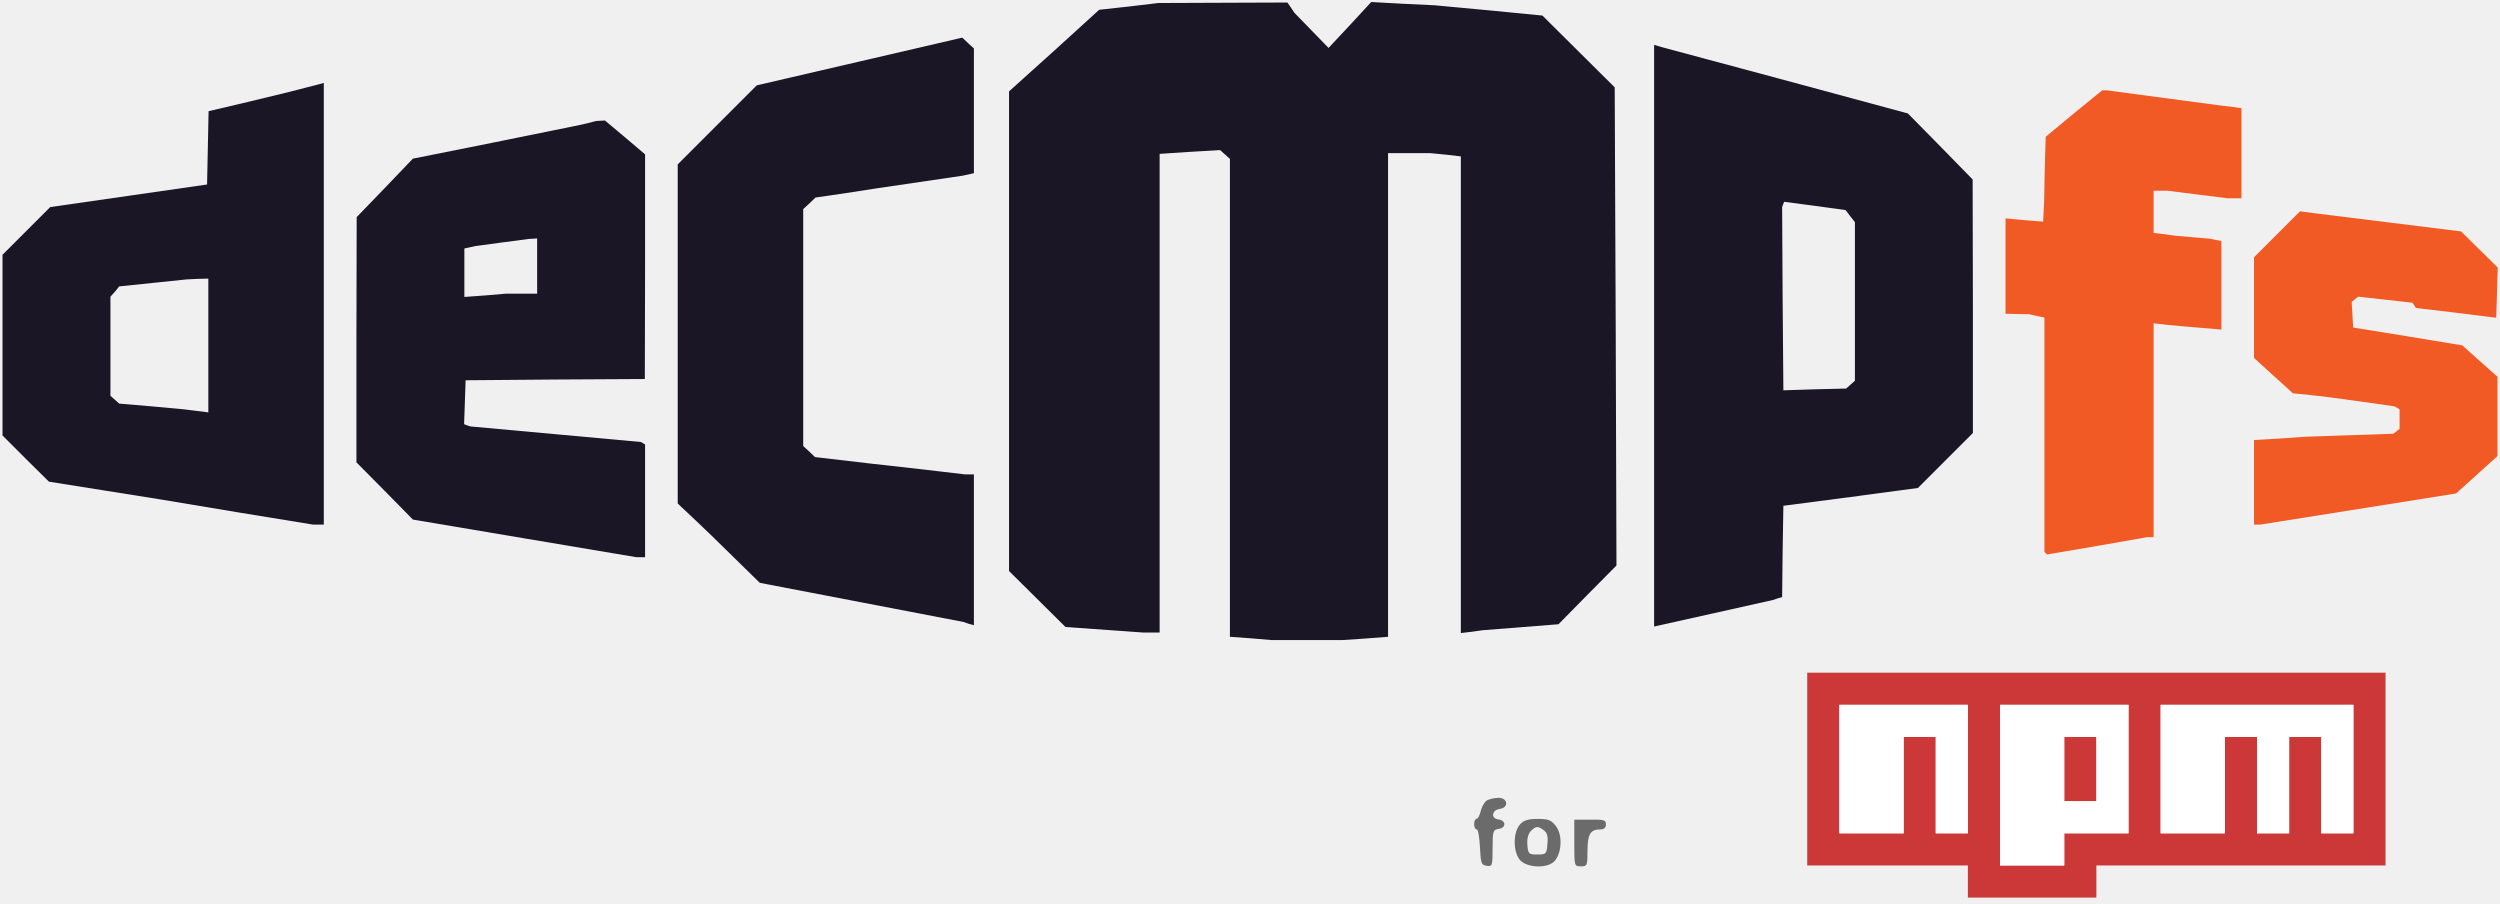
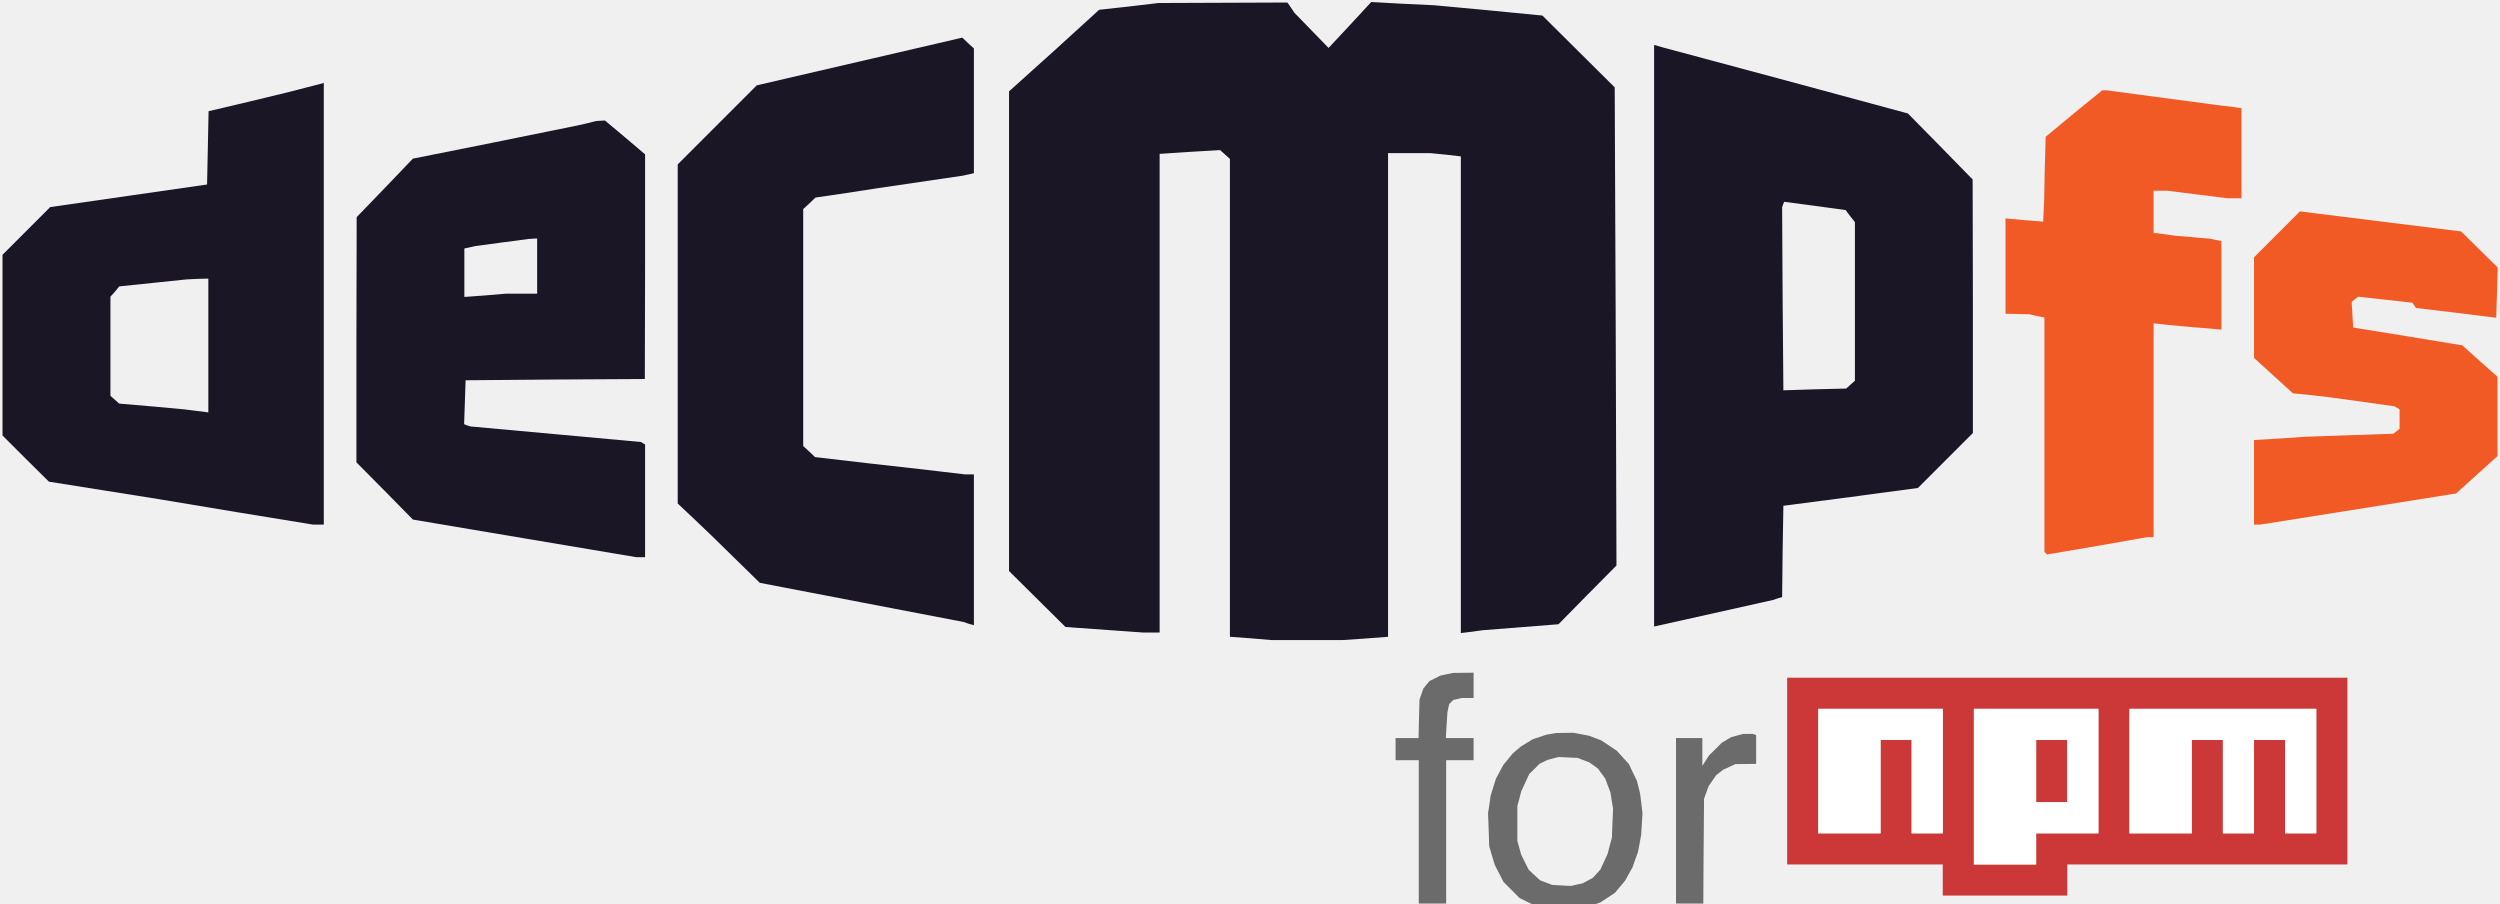
<svg xmlns="http://www.w3.org/2000/svg" viewBox="0 0 996 360" role="img" aria-label="deCMPfs for npm">
  <g transform="translate(0,256) scale(0.1,-0.1)" fill="#1a1626" stroke="none">
    <path d="M4497 2534 l-118 -13 -179 -163 -180 -162 0 -956 0 -955 113 -112 112 -111 155 -11 155 -11 33 0 32 0 0 954 0 953 121 8 120 7 20 -18 19 -17 0 -952 0 -952 83 -6 82 -7 141 0 141 0 91 6 92 7 0 963 0 964 84 0 83 0 62 -6 61 -7 0 -950 0 -949 43 5 42 6 152 12 152 12 115 117 116 117 -3 952 -4 953 -144 143 -144 143 -215 21 -215 20 -126 6 -126 7 -85 -92 -85 -91 -68 70 -68 70 -14 21 -14 20 -257 -1 -257 -1 -118 -14z" />
    <path d="M3420 2314 l-405 -94 -157 -157 -158 -158 0 -676 0 -675 68 -64 67 -64 96 -94 96 -94 406 -78 406 -78 20 -7 21 -6 0 300 0 301 -17 0 -18 0 -85 10 -85 10 -214 24 -214 25 -23 22 -24 22 0 472 0 472 25 23 24 23 123 18 123 19 170 25 170 25 23 5 22 5 0 248 0 249 -23 21 -23 22 -5 -1 -4 -1 -405 -94z" />
    <path d="M6590 1223 l0 -1159 238 53 237 53 17 6 18 5 2 182 3 182 268 35 268 36 109 109 110 110 0 505 -1 505 -129 132 -129 131 -488 132 -488 131 -17 5 -18 5 0 -1158z m781 476 l19 -24 0 -316 0 -316 -17 -15 -18 -16 -125 -3 -125 -4 -3 365 -2 365 4 11 4 10 122 -16 123 -17 18 -24z" />
    <path d="M1215 2210 l-70 -18 -157 -38 -157 -37 -3 -146 -3 -146 -312 -45 -313 -45 -95 -95 -95 -95 0 -360 0 -360 92 -92 93 -92 220 -35 220 -35 306 -51 306 -50 22 0 21 0 0 880 0 880 -2 -1 -3 -1 -70 -18z m-385 -1026 l0 -267 -47 6 -48 6 -130 12 -130 11 -18 16 -17 15 0 197 0 198 18 20 17 21 135 14 135 14 43 2 42 1 0 -266z" />
    <path d="M2340 2069 l-35 -8 -330 -67 -330 -66 -112 -117 -112 -116 -1 -488 0 -489 113 -114 112 -114 445 -75 446 -75 17 0 17 0 0 224 0 225 -8 5 -8 5 -339 31 -340 31 -13 4 -13 5 3 87 3 88 357 3 357 2 1 448 0 447 -80 68 -80 67 -17 -1 -18 -1 -35 -9z m-200 -569 l0 -110 -62 0 -63 0 -82 -7 -83 -6 0 96 0 97 23 5 22 5 105 14 105 14 18 1 17 1 0 -110z" />
  </g>
  <g transform="translate(0,256) scale(0.1,-0.1)" fill="#f15a24" stroke="none">
    <path d="M8262 2108 l-112 -93 -2 -70 -2 -70 -1 -55 -1 -55 -2 -44 -2 -44 -75 6 -75 7 0 -190 0 -190 48 -1 47 -1 30 -7 30 -6 0 -467 0 -466 5 -6 6 -5 199 34 200 35 13 0 12 0 0 426 0 426 53 -6 52 -5 83 -7 82 -7 0 177 0 176 -22 4 -23 5 -70 6 -70 6 -42 6 -43 5 0 84 0 84 28 0 28 0 119 -15 120 -15 28 0 27 0 0 179 0 180 -42 6 -43 5 -225 30 -225 30 -10 0 -10 0 -113 -92z" />
    <path d="M9071 1626 l-91 -91 0 -201 0 -200 78 -71 77 -70 70 -7 70 -8 132 -18 133 -19 10 -6 10 -6 0 -38 0 -39 -12 -10 -13 -10 -175 -6 -175 -6 -102 -7 -103 -6 0 -168 0 -169 13 0 12 0 390 62 390 62 83 75 82 74 0 158 0 158 -70 62 -70 63 -218 36 -217 35 -3 51 -3 51 13 11 13 10 108 -12 108 -12 7 -10 7 -11 160 -19 160 -20 3 100 3 100 -73 72 -73 72 -290 36 -290 36 -31 4 -31 4 -92 -92z" />
  </g>
-   <g transform="translate(560 300) scale(1.05)">
-     <g transform="translate(0,54) scale(0.1,-0.1)" fill="#6b6b6b" stroke="none">
-       <path d="M308 360 c-9 -6 -19 -24 -23 -40 -4 -17 -11 -30 -16 -30 -5 0 -9 -9 -9 -20 0 -11 4 -20 10 -20 5 0 10 -30 12 -67 3 -62 5 -68 26 -71 21 -3 22 0 22 67 0 65 2 70 23 73 29 4 29 32 -1 36 -30 4 -25 36 6 40 34 5 30 42 -5 42 -16 0 -36 -5 -45 -10z" />
-       <path d="M434 269 c-29 -32 -26 -115 5 -140 32 -26 102 -26 126 1 28 31 31 100 5 133 -18 23 -29 27 -69 27 -36 0 -53 -5 -67 -21z m90 -22 c13 -9 17 -23 14 -52 -3 -38 -4 -40 -38 -40 -33 0 -35 2 -38 36 -2 24 3 42 13 53 20 19 26 20 49 3z" />
-       <path d="M640 198 c0 -87 0 -88 25 -88 24 0 25 3 25 58 0 63 11 82 47 82 16 0 23 6 23 19 0 17 -8 19 -60 18 l-60 0 0 -89z" />
+   <g transform="translate(556 268) scale(0.42)">
+     <g transform="translate(0,225) scale(0.1,-0.1)" fill="#6b6b6b" stroke="none">
+       <path d="M484 2235 l-61 -13 -50 -26 -51 -25 -30 -36 -29 -36 -18 -52 -18 -52 -5 -182 -4 -183 -109 0 -109 0 0 -105 0 -105 110 0 110 0 0 -680 0 -680 130 0 130 0 0 680 0 680 130 0 130 0 0 105 0 105 -131 0 -132 0 7 123 8 122 8 39 9 39 19 19 19 19 39 9 39 10 58 0 57 0 0 120 0 120 -97 -1 -98 -1 -61 -13z" />
+       <path d="M1478 1670 l-48 -8 -64 -22 -64 -21 -56 -34 -56 -34 -39 -33 -39 -33 -45 -55 -45 -55 -35 -65 -35 -65 -25 -80 -25 -80 -12 -84 -13 -83 6 -156 5 -157 26 -90 27 -89 42 -81 41 -80 76 -76 75 -76 75 -37 75 -37 55 -15 55 -14 101 -7 100 -6 84 12 83 13 71 25 71 25 68 45 68 45 49 59 49 59 34 62 35 63 25 72 26 71 16 83 15 84 6 100 6 100 -11 95 -12 95 -15 60 -15 60 -39 80 -38 80 -57 62 -56 62 -74 50 -74 49 -58 22 -58 22 -73 14 -74 14 -81 -1 -82 -1 -47 -8z m303 -249 l57 -22 41 -29 41 -30 34 -47 35 -48 24 -65 25 -65 12 -78 13 -77 -6 -138 -5 -137 -21 -77 -20 -77 -34 -74 -34 -74 -36 -40 -36 -39 -48 -26 -48 -26 -56 -12 -56 -13 -89 5 -89 5 -57 22 -58 22 -54 50 -53 49 -36 72 -36 73 -18 65 -18 65 0 165 0 165 19 70 18 70 38 82 38 82 49 48 48 49 40 19 40 19 50 13 50 13 90 -4 90 -4 56 -21z" />
+       <path d="M3240 1654 l-55 -15 -45 -26 -45 -27 -61 -61 -62 -61 -31 -49 -31 -49 0 132 0 132 -125 0 -125 0 0 -785 0 -785 129 0 130 0 3 498 4 497 22 60 22 60 36 52 36 52 34 26 34 26 57 26 57 26 98 1 98 1 0 136 0 137 -16 6 -16 6 -46 -1 -47 0 -55 -15z" />
    </g>
  </g>
-   <g transform="translate(720 268) scale(12.8)">
+   <g transform="translate(712 270) scale(12.4)">
    <path fill="#CB3837" d="M0,0h18v6H9v1H5V6H0V0z M1,5h2V2h1v3h1V1H1V5z M6,1v5h2V5h2V1H6z M8,2h1v2H8V2z M11,1v4h2V2h1v3h1V2h1v3h1V1H11z" />
    <polygon fill="#FFFFFF" points="1,5 3,5 3,2 4,2 4,5 5,5 5,1 1,1 " />
    <path fill="#FFFFFF" d="M6,1v5h2V5h2V1H6z M9,4H8V2h1V4z" />
    <polygon fill="#FFFFFF" points="11,1 11,5 13,5 13,2 14,2 14,5 15,5 15,2 16,2 16,5 17,5 17,1 " />
  </g>
</svg>
